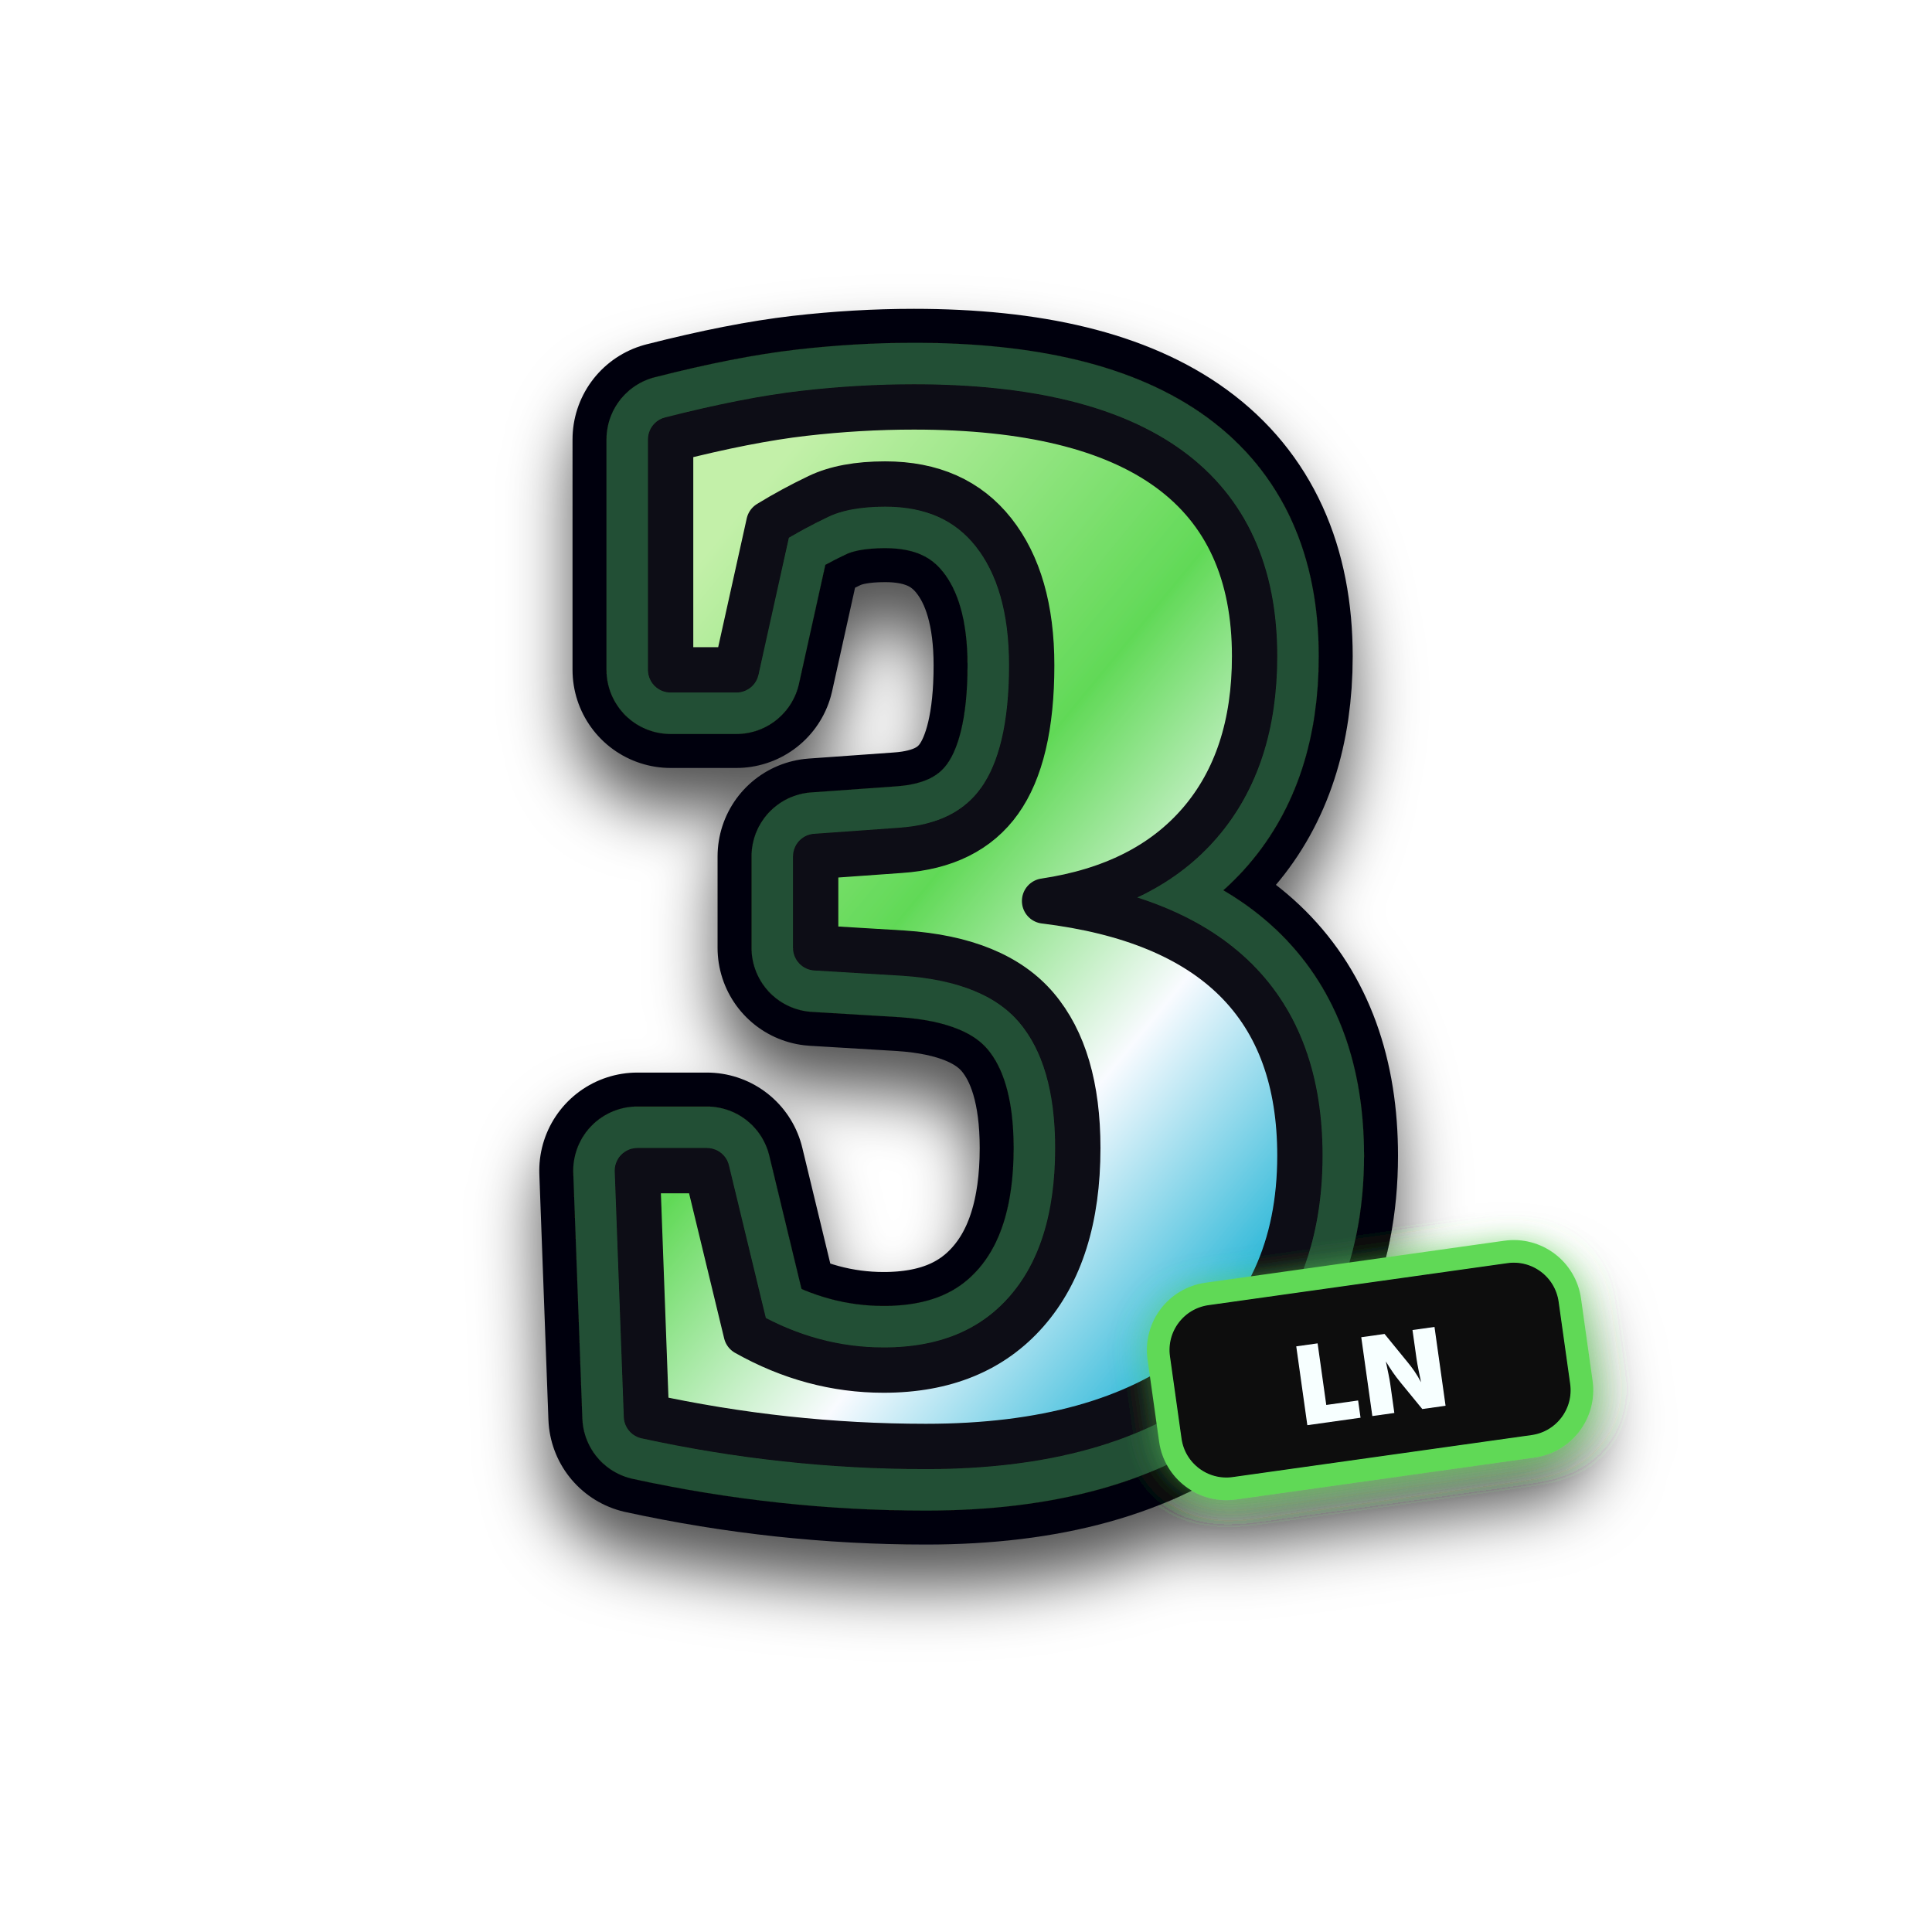
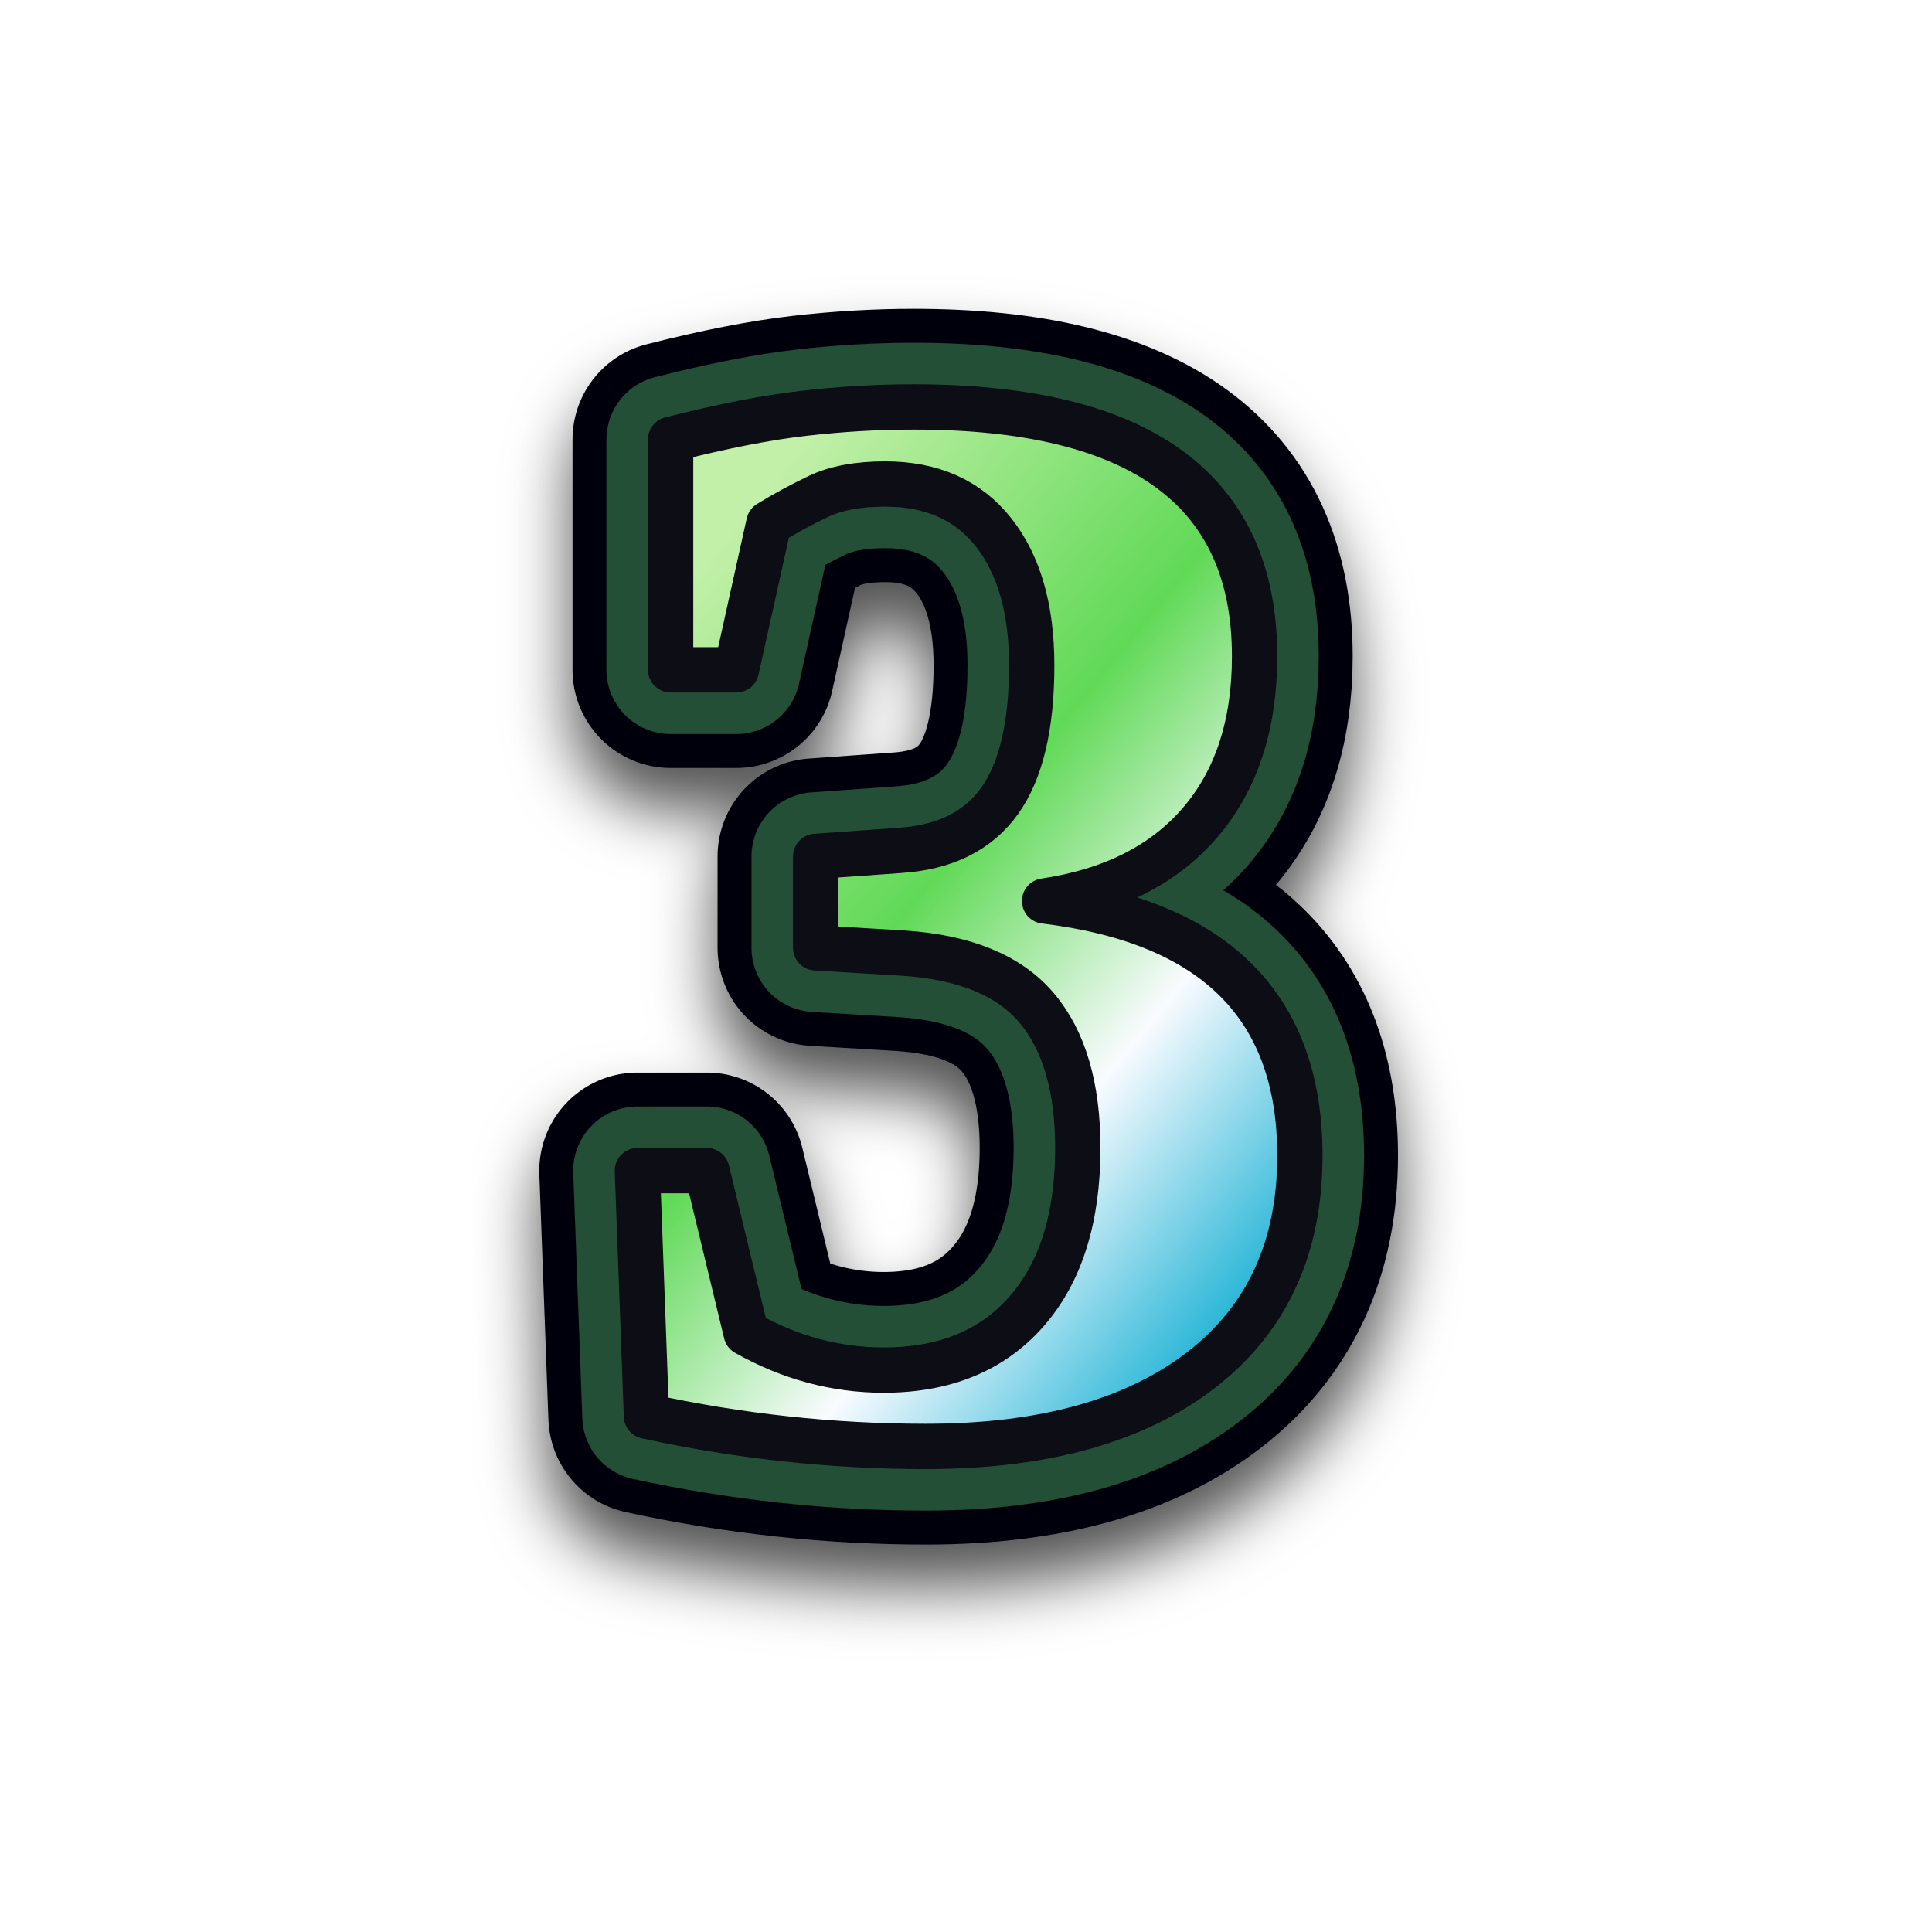
<svg xmlns="http://www.w3.org/2000/svg" viewBox="0 0 1024 1024" role="img" aria-label="LN 3 dan">
  <defs>
    <linearGradient id="lnfill" x1="18%" x2="84%" y1="8%" y2="92%">
      <stop offset="0" stop-color="#c3f0a9" />
      <stop offset="0.43" stop-color="#61d957" />
      <stop offset="0.72" stop-color="#f9fbff" />
      <stop offset="1" stop-color="#28b6d7" />
    </linearGradient>
    <filter id="shadow" x="-25%" y="-25%" width="150%" height="150%">
      <feDropShadow dx="0" dy="22" stdDeviation="17" flood-color="#000" flood-opacity="0.68" />
    </filter>
-     <filter id="badgeGlow" x="-35%" y="-35%" width="170%" height="170%">
-       <feDropShadow dx="0" dy="0" stdDeviation="8" flood-color="#61d957" flood-opacity="0.55" />
-     </filter>
  </defs>
  <g filter="url(#shadow)">
    <text x="512" y="526" text-anchor="middle" dominant-baseline="middle" font-family="Georgia, 'Times New Roman', serif" font-size="820" font-weight="900" fill="none" stroke="#050509" stroke-width="104" stroke-linejoin="round">3</text>
    <text x="512" y="526" text-anchor="middle" dominant-baseline="middle" font-family="Georgia, 'Times New Roman', serif" font-size="820" font-weight="900" fill="none" stroke="#234f35" stroke-width="68" stroke-linejoin="round">3</text>
    <text x="512" y="526" text-anchor="middle" dominant-baseline="middle" font-family="Georgia, 'Times New Roman', serif" font-size="820" font-weight="900" fill="url(#lnfill)" stroke="#0d0a12" stroke-width="24" stroke-linejoin="round">3</text>
-     <g transform="translate(610 690) rotate(-8)" filter="url(#badgeGlow)">
-       <rect x="0" y="0" width="220" height="104" rx="30" fill="#07070d" stroke="#61d957" stroke-width="12" />
-       <text x="110" y="54" text-anchor="middle" dominant-baseline="middle" font-family="Inter, Arial, sans-serif" font-size="58" font-weight="900" fill="#f7ffff" letter-spacing="2">LN</text>
-     </g>
  </g>
</svg>
